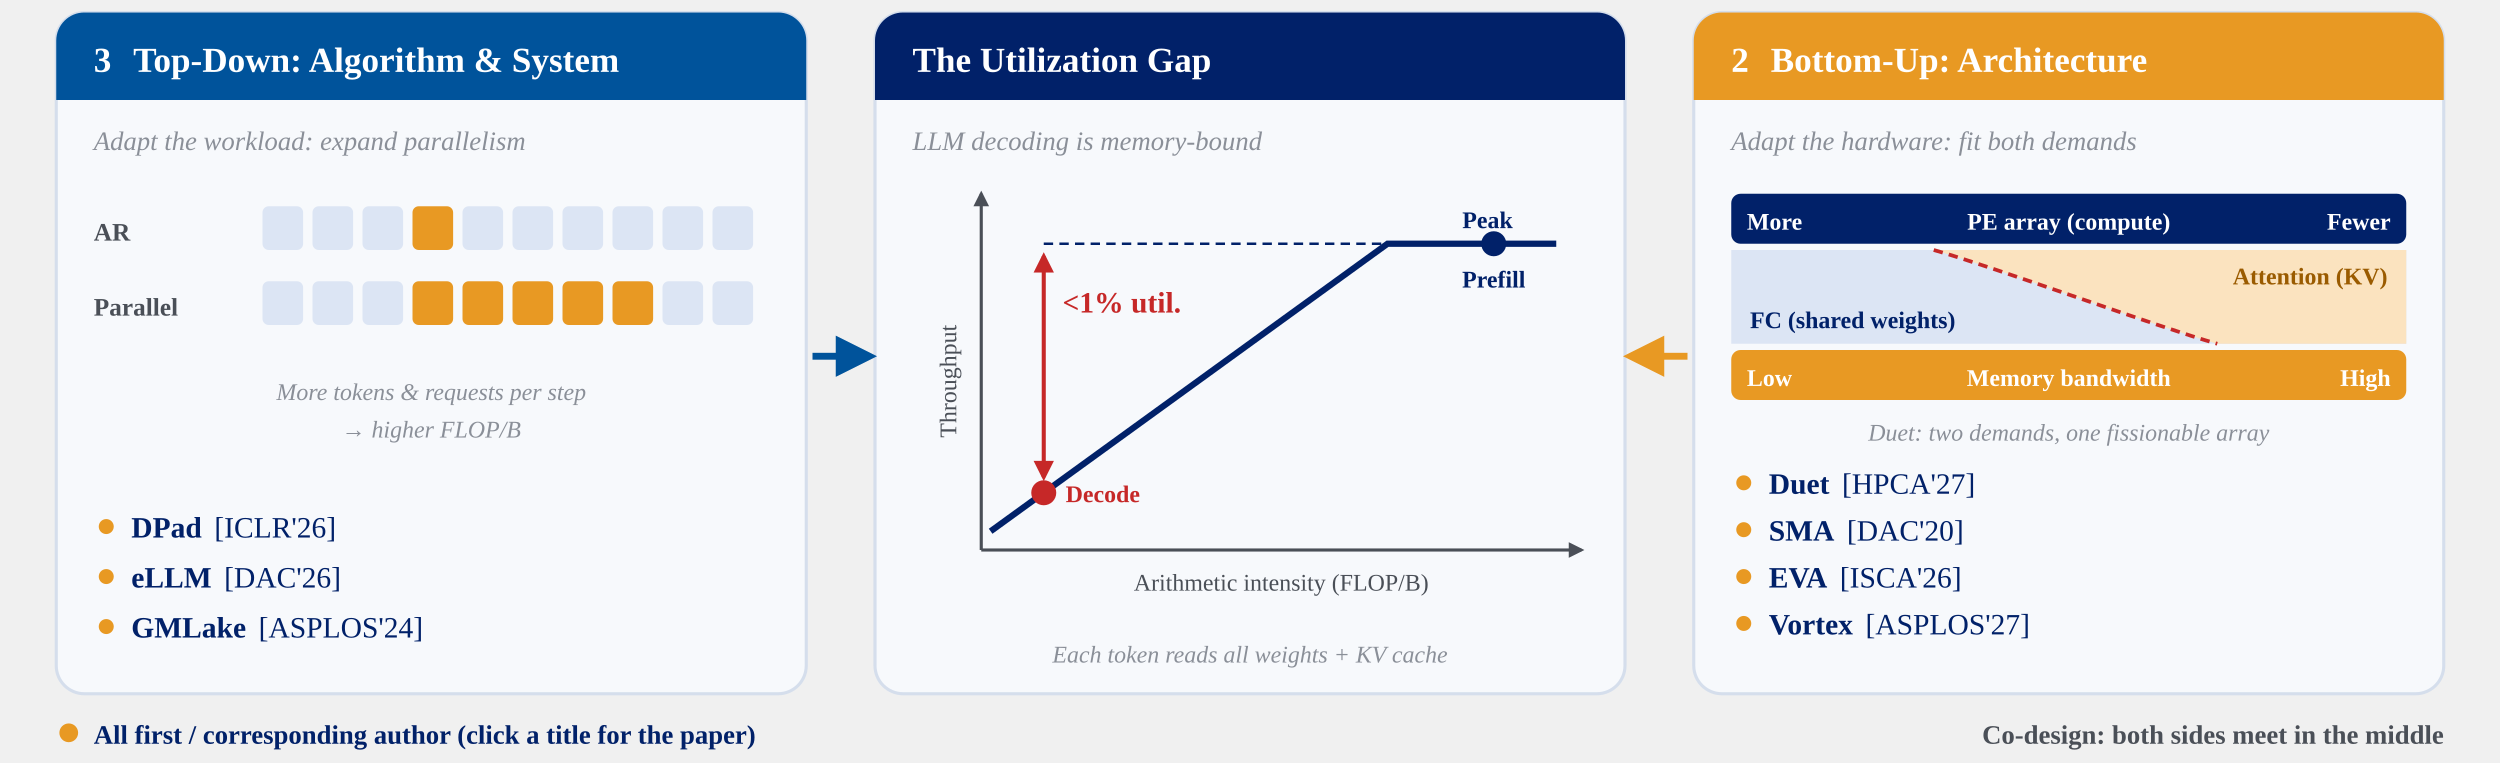
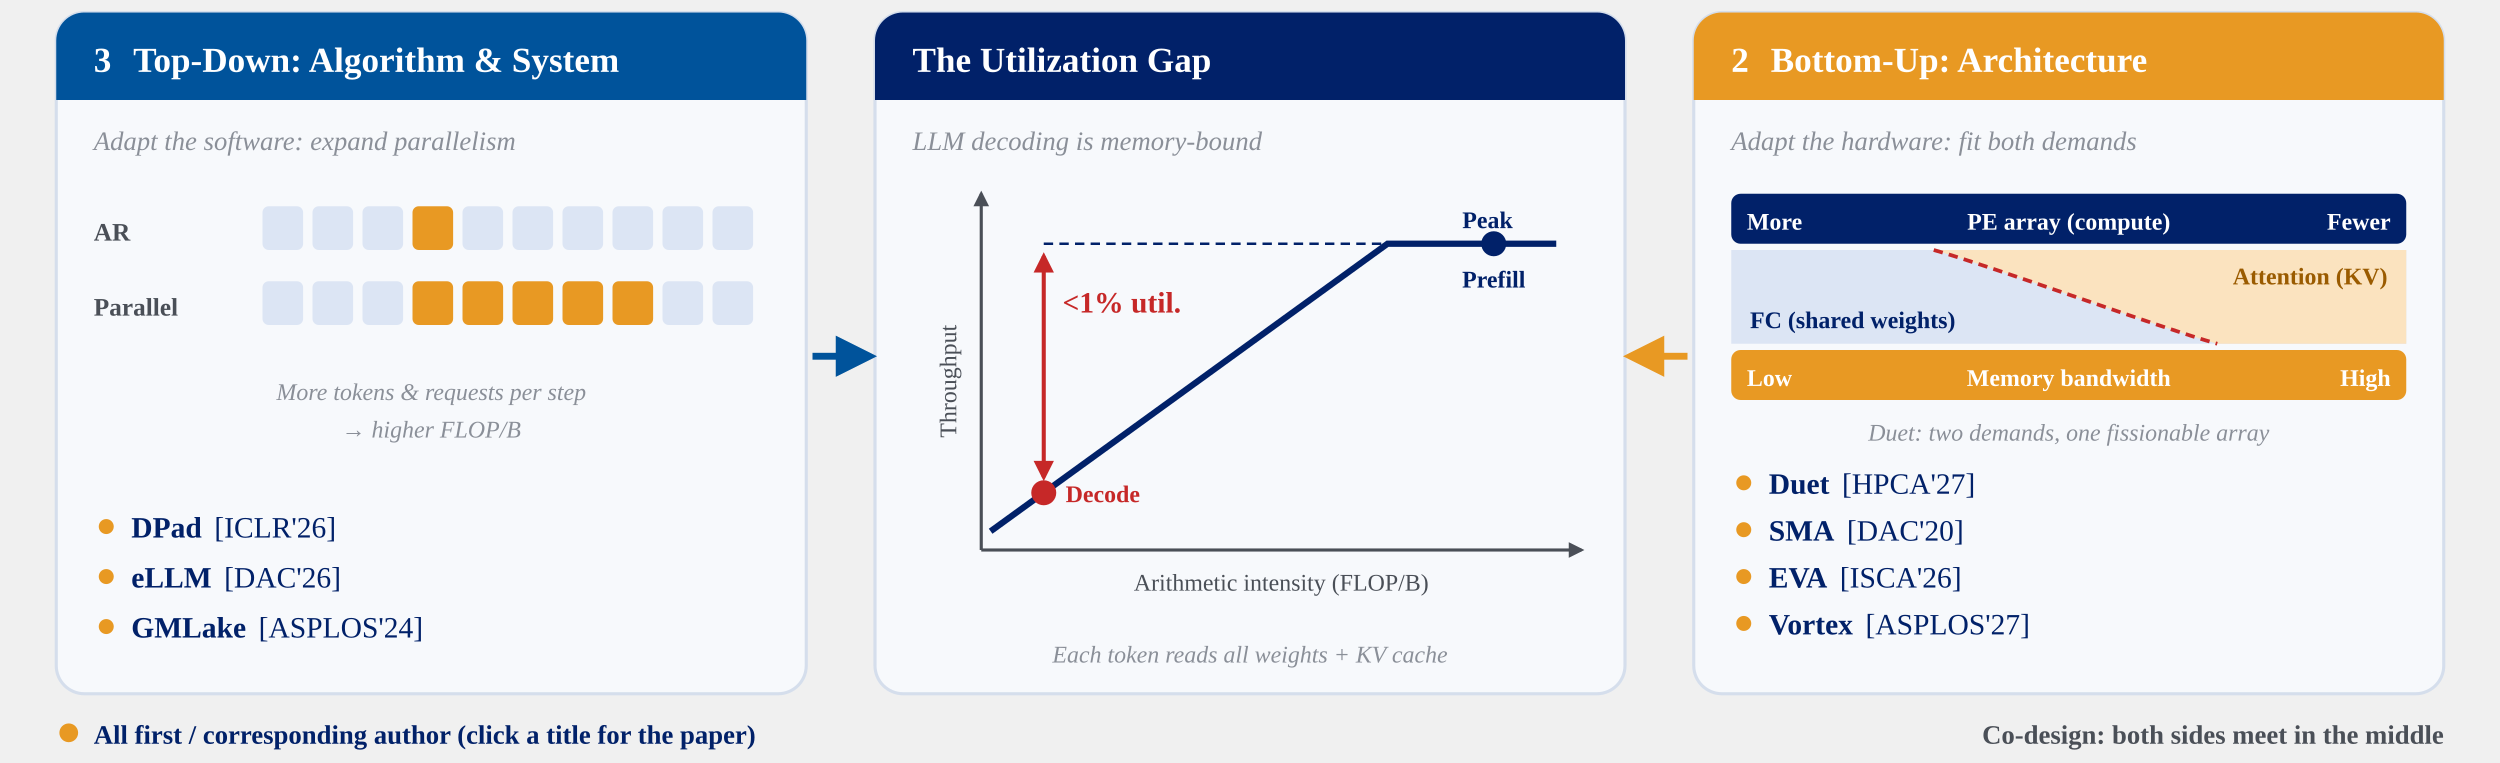
<svg xmlns="http://www.w3.org/2000/svg" viewBox="0 0 800 244" style="width:100%;height:auto;display:block;font-family:inherit" role="img" aria-label="Utilization Gap">
  <defs>
    <marker id="ua" viewBox="0 0 10 10" refX="8" refY="5" markerWidth="5" markerHeight="5" orient="auto">
      <path d="M0,0 L10,5 L0,10 z" fill="#4A4F57" />
    </marker>
    <marker id="ur" viewBox="0 0 10 10" refX="8" refY="5" markerWidth="5" markerHeight="5" orient="auto-start-reverse">
      <path d="M0,0 L10,5 L0,10 z" fill="#C62828" />
    </marker>
    <marker id="ug" viewBox="0 0 10 10" refX="8" refY="5" markerWidth="6" markerHeight="6" orient="auto">
      <path d="M0,0 L10,5 L0,10 z" fill="#E89923" />
    </marker>
    <marker id="ub" viewBox="0 0 10 10" refX="8" refY="5" markerWidth="6" markerHeight="6" orient="auto">
      <path d="M0,0 L10,5 L0,10 z" fill="#00539B" />
    </marker>
  </defs>
  <rect x="542" y="4" width="240" height="218" rx="9" fill="#F7F9FC" stroke="#D5DEEC" />
  <path d="M542,13 a9,9 0 0 1 9,-9 h222 a9,9 0 0 1 9,9 v19 h-240 z" fill="#E89923" />
  <text x="554" y="23" font-size="11.25" font-weight="700" fill="#fff">2<tspan fill="#fff" dx="7">Bottom-Up: Architecture</tspan>
  </text>
  <text x="554" y="48" text-anchor="start" font-size="8.55" font-weight="400" fill="#8A8F98" font-style="italic">Adapt the hardware: fit both demands</text>
  <rect x="554" y="62" width="216" height="16" rx="3" fill="#012169" />
  <text x="559" y="73.5" text-anchor="start" font-size="7.65" font-weight="700" fill="#fff">More</text>
  <text x="662.0" y="73.5" text-anchor="middle" font-size="7.65" font-weight="700" fill="#fff">PE array (compute)</text>
  <text x="765" y="73.5" text-anchor="end" font-size="7.65" font-weight="700" fill="#fff">Fewer</text>
  <path d="M554,80 H770 V110 H554 Z" fill="#DCE5F4" />
  <path d="M618.8,80 C636.8,85 691.52,105 709.52,110 H770 V80 Z" fill="#FBE3BF" />
  <path d="M618.8,80 C636.8,85 691.52,105 709.52,110" fill="none" stroke="#C62828" stroke-width="1.2" stroke-dasharray="3,2" />
  <text x="560" y="105" text-anchor="start" font-size="7.65" font-weight="700" fill="#012169">FC (shared weights)</text>
  <text x="764" y="91" text-anchor="end" font-size="7.65" font-weight="700" fill="#9A5B00">Attention (KV)</text>
  <rect x="554" y="112" width="216" height="16" rx="3" fill="#E89923" />
  <text x="559" y="123.5" text-anchor="start" font-size="7.65" font-weight="700" fill="#fff">Low</text>
  <text x="662.0" y="123.5" text-anchor="middle" font-size="7.65" font-weight="700" fill="#fff">Memory bandwidth</text>
  <text x="765" y="123.5" text-anchor="end" font-size="7.65" font-weight="700" fill="#fff">High</text>
  <text x="662.0" y="141" text-anchor="middle" font-size="7.65" font-weight="400" fill="#8A8F98" font-style="italic">Duet: two demands, one fissionable array</text>
  <circle cx="558" cy="154.5" r="2.4" fill="#E89923" />
  <text x="566" y="158" font-size="9.45" font-weight="700" fill="#012169">Duet<tspan font-weight="400" dx="4">[HPCA'27]</tspan>
  </text>
  <circle cx="558" cy="169.5" r="2.4" fill="#E89923" />
  <a style="text-decoration:none" href="https://arxiv.org/abs/2002.08326" target="_blank">
    <text x="566" y="173" font-size="9.45" font-weight="700" fill="#012169">SMA<tspan font-weight="400" dx="4">[DAC'20]</tspan>
    </text>
  </a>
  <circle cx="558" cy="184.5" r="2.4" fill="#E89923" />
  <a style="text-decoration:none" href="https://arxiv.org/abs/2605.24144" target="_blank">
    <text x="566" y="188" font-size="9.45" font-weight="700" fill="#012169">EVA<tspan font-weight="400" dx="4">[ISCA'26]</tspan>
    </text>
  </a>
  <circle cx="558" cy="199.5" r="2.4" fill="#E89923" />
  <a style="text-decoration:none" href="https://arxiv.org/abs/2609.12208" target="_blank">
    <text x="566" y="203" font-size="9.45" font-weight="700" fill="#012169">Vortex<tspan font-weight="400" dx="4">[ASPLOS'27]</tspan>
    </text>
  </a>
  <rect x="280" y="4" width="240" height="218" rx="9" fill="#F7F9FC" stroke="#D5DEEC" />
  <path d="M280,13 a9,9 0 0 1 9,-9 h222 a9,9 0 0 1 9,9 v19 h-240 z" fill="#012169" />
  <text x="292" y="23" font-size="11.25" font-weight="700" fill="#fff">
    <tspan fill="#fff">The Utilization Gap</tspan>
  </text>
  <text x="292" y="48" text-anchor="start" font-size="8.55" font-weight="400" fill="#8A8F98" font-style="italic">LLM decoding is memory-bound</text>
  <line x1="314" y1="176" x2="506" y2="176" stroke="#4A4F57" stroke-width="1" marker-end="url(#ua)" />
  <line x1="314" y1="176" x2="314" y2="62" stroke="#4A4F57" stroke-width="1" marker-end="url(#ua)" />
  <text x="410.0" y="189" text-anchor="middle" font-size="7.65" font-weight="400" fill="#4A4F57">Arithmetic intensity (FLOP/B)</text>
  <text x="306" y="122.0" font-size="7.65" fill="#4A4F57" text-anchor="middle" transform="rotate(-90 306 122.0)">Throughput</text>
  <polyline points="317,170 444,78 498,78" fill="none" stroke="#012169" stroke-width="2" />
  <line x1="334" y1="78" x2="444" y2="78" stroke="#012169" stroke-width="0.8" stroke-dasharray="3,2" />
  <text x="476" y="73" text-anchor="middle" font-size="7.65" font-weight="700" fill="#012169">Peak</text>
  <circle cx="478" cy="78" r="4" fill="#012169" />
  <text x="478" y="92" text-anchor="middle" font-size="7.65" font-weight="700" fill="#012169">Prefill</text>
  <line x1="334" y1="152.685" x2="334" y2="82" stroke="#C62828" stroke-width="1.3" marker-start="url(#ur)" marker-end="url(#ur)" />
  <text x="340" y="100" text-anchor="start" font-size="9.45" font-weight="700" fill="#C62828">&lt;1% util.</text>
  <circle cx="334" cy="157.685" r="4" fill="#C62828" />
  <text x="341" y="160.685" text-anchor="start" font-size="7.65" font-weight="700" fill="#C62828">Decode</text>
  <text x="400.0" y="212" text-anchor="middle" font-size="7.65" font-weight="400" fill="#8A8F98" font-style="italic">Each token reads all weights + KV cache</text>
  <rect x="18" y="4" width="240" height="218" rx="9" fill="#F7F9FC" stroke="#D5DEEC" />
  <path d="M18,13 a9,9 0 0 1 9,-9 h222 a9,9 0 0 1 9,9 v19 h-240 z" fill="#00539B" />
  <text x="30" y="23" font-size="11.25" font-weight="700" fill="#fff">3<tspan fill="#fff" dx="7">Top-Down: Algorithm &amp; System</tspan>
  </text>
-   <text x="30" y="48" text-anchor="start" font-size="8.55" font-weight="400" fill="#8A8F98" font-style="italic">Adapt the workload: expand parallelism</text>
+   <text x="30" y="48" text-anchor="start" font-size="8.55" font-weight="400" fill="#8A8F98" font-style="italic">Adapt the software: expand parallelism</text>
  <text x="30" y="77" text-anchor="start" font-size="8.10" font-weight="700" fill="#4A4F57">AR</text>
  <rect x="84" y="66" width="13" height="14" rx="2" fill="#DCE5F4" />
  <rect x="100" y="66" width="13" height="14" rx="2" fill="#DCE5F4" />
  <rect x="116" y="66" width="13" height="14" rx="2" fill="#DCE5F4" />
  <rect x="132" y="66" width="13" height="14" rx="2" fill="#E89923" />
  <rect x="148" y="66" width="13" height="14" rx="2" fill="#DCE5F4" />
  <rect x="164" y="66" width="13" height="14" rx="2" fill="#DCE5F4" />
  <rect x="180" y="66" width="13" height="14" rx="2" fill="#DCE5F4" />
  <rect x="196" y="66" width="13" height="14" rx="2" fill="#DCE5F4" />
  <rect x="212" y="66" width="13" height="14" rx="2" fill="#DCE5F4" />
  <rect x="228" y="66" width="13" height="14" rx="2" fill="#DCE5F4" />
  <text x="30" y="101" text-anchor="start" font-size="8.10" font-weight="700" fill="#4A4F57">Parallel</text>
  <rect x="84" y="90" width="13" height="14" rx="2" fill="#DCE5F4" />
  <rect x="100" y="90" width="13" height="14" rx="2" fill="#DCE5F4" />
  <rect x="116" y="90" width="13" height="14" rx="2" fill="#DCE5F4" />
  <rect x="132" y="90" width="13" height="14" rx="2" fill="#E89923" />
  <rect x="148" y="90" width="13" height="14" rx="2" fill="#E89923" />
  <rect x="164" y="90" width="13" height="14" rx="2" fill="#E89923" />
  <rect x="180" y="90" width="13" height="14" rx="2" fill="#E89923" />
  <rect x="196" y="90" width="13" height="14" rx="2" fill="#E89923" />
  <rect x="212" y="90" width="13" height="14" rx="2" fill="#DCE5F4" />
  <rect x="228" y="90" width="13" height="14" rx="2" fill="#DCE5F4" />
  <text x="138.0" y="128" text-anchor="middle" font-size="7.65" font-weight="400" fill="#8A8F98" font-style="italic">More tokens &amp; requests per step</text>
  <text x="138.0" y="140" text-anchor="middle" font-size="7.65" font-weight="400" fill="#8A8F98" font-style="italic">→ higher FLOP/B</text>
  <circle cx="34" cy="168.5" r="2.4" fill="#E89923" />
  <a style="text-decoration:none" href="https://arxiv.org/abs/2508.14148" target="_blank">
    <text x="42" y="172" font-size="9.45" font-weight="700" fill="#012169">DPad<tspan font-weight="400" dx="4">[ICLR'26]</tspan>
    </text>
  </a>
  <circle cx="34" cy="184.5" r="2.4" fill="#E89923" />
  <a style="text-decoration:none" href="https://arxiv.org/abs/2506.15155" target="_blank">
    <text x="42" y="188" font-size="9.45" font-weight="700" fill="#012169">eLLM<tspan font-weight="400" dx="4">[DAC'26]</tspan>
    </text>
  </a>
  <circle cx="34" cy="200.5" r="2.4" fill="#E89923" />
  <a style="text-decoration:none" href="https://arxiv.org/abs/2401.08156" target="_blank">
    <text x="42" y="204" font-size="9.45" font-weight="700" fill="#012169">GMLake<tspan font-weight="400" dx="4">[ASPLOS'24]</tspan>
    </text>
  </a>
  <line x1="260" y1="114" x2="278" y2="114" stroke="#00539B" stroke-width="2.2" marker-end="url(#ub)" />
  <line x1="540" y1="114" x2="522" y2="114" stroke="#E89923" stroke-width="2.2" marker-end="url(#ug)" />
  <circle cx="22" cy="234.5" r="3" fill="#E89923" />
  <text x="30" y="238" text-anchor="start" font-size="8.55" font-weight="600" fill="#012169">All first / corresponding author (click a title for the paper)</text>
  <text x="782" y="238" text-anchor="end" font-size="8.55" font-weight="700" fill="#4A4F57">Co-design: both sides meet in the middle</text>
</svg>
